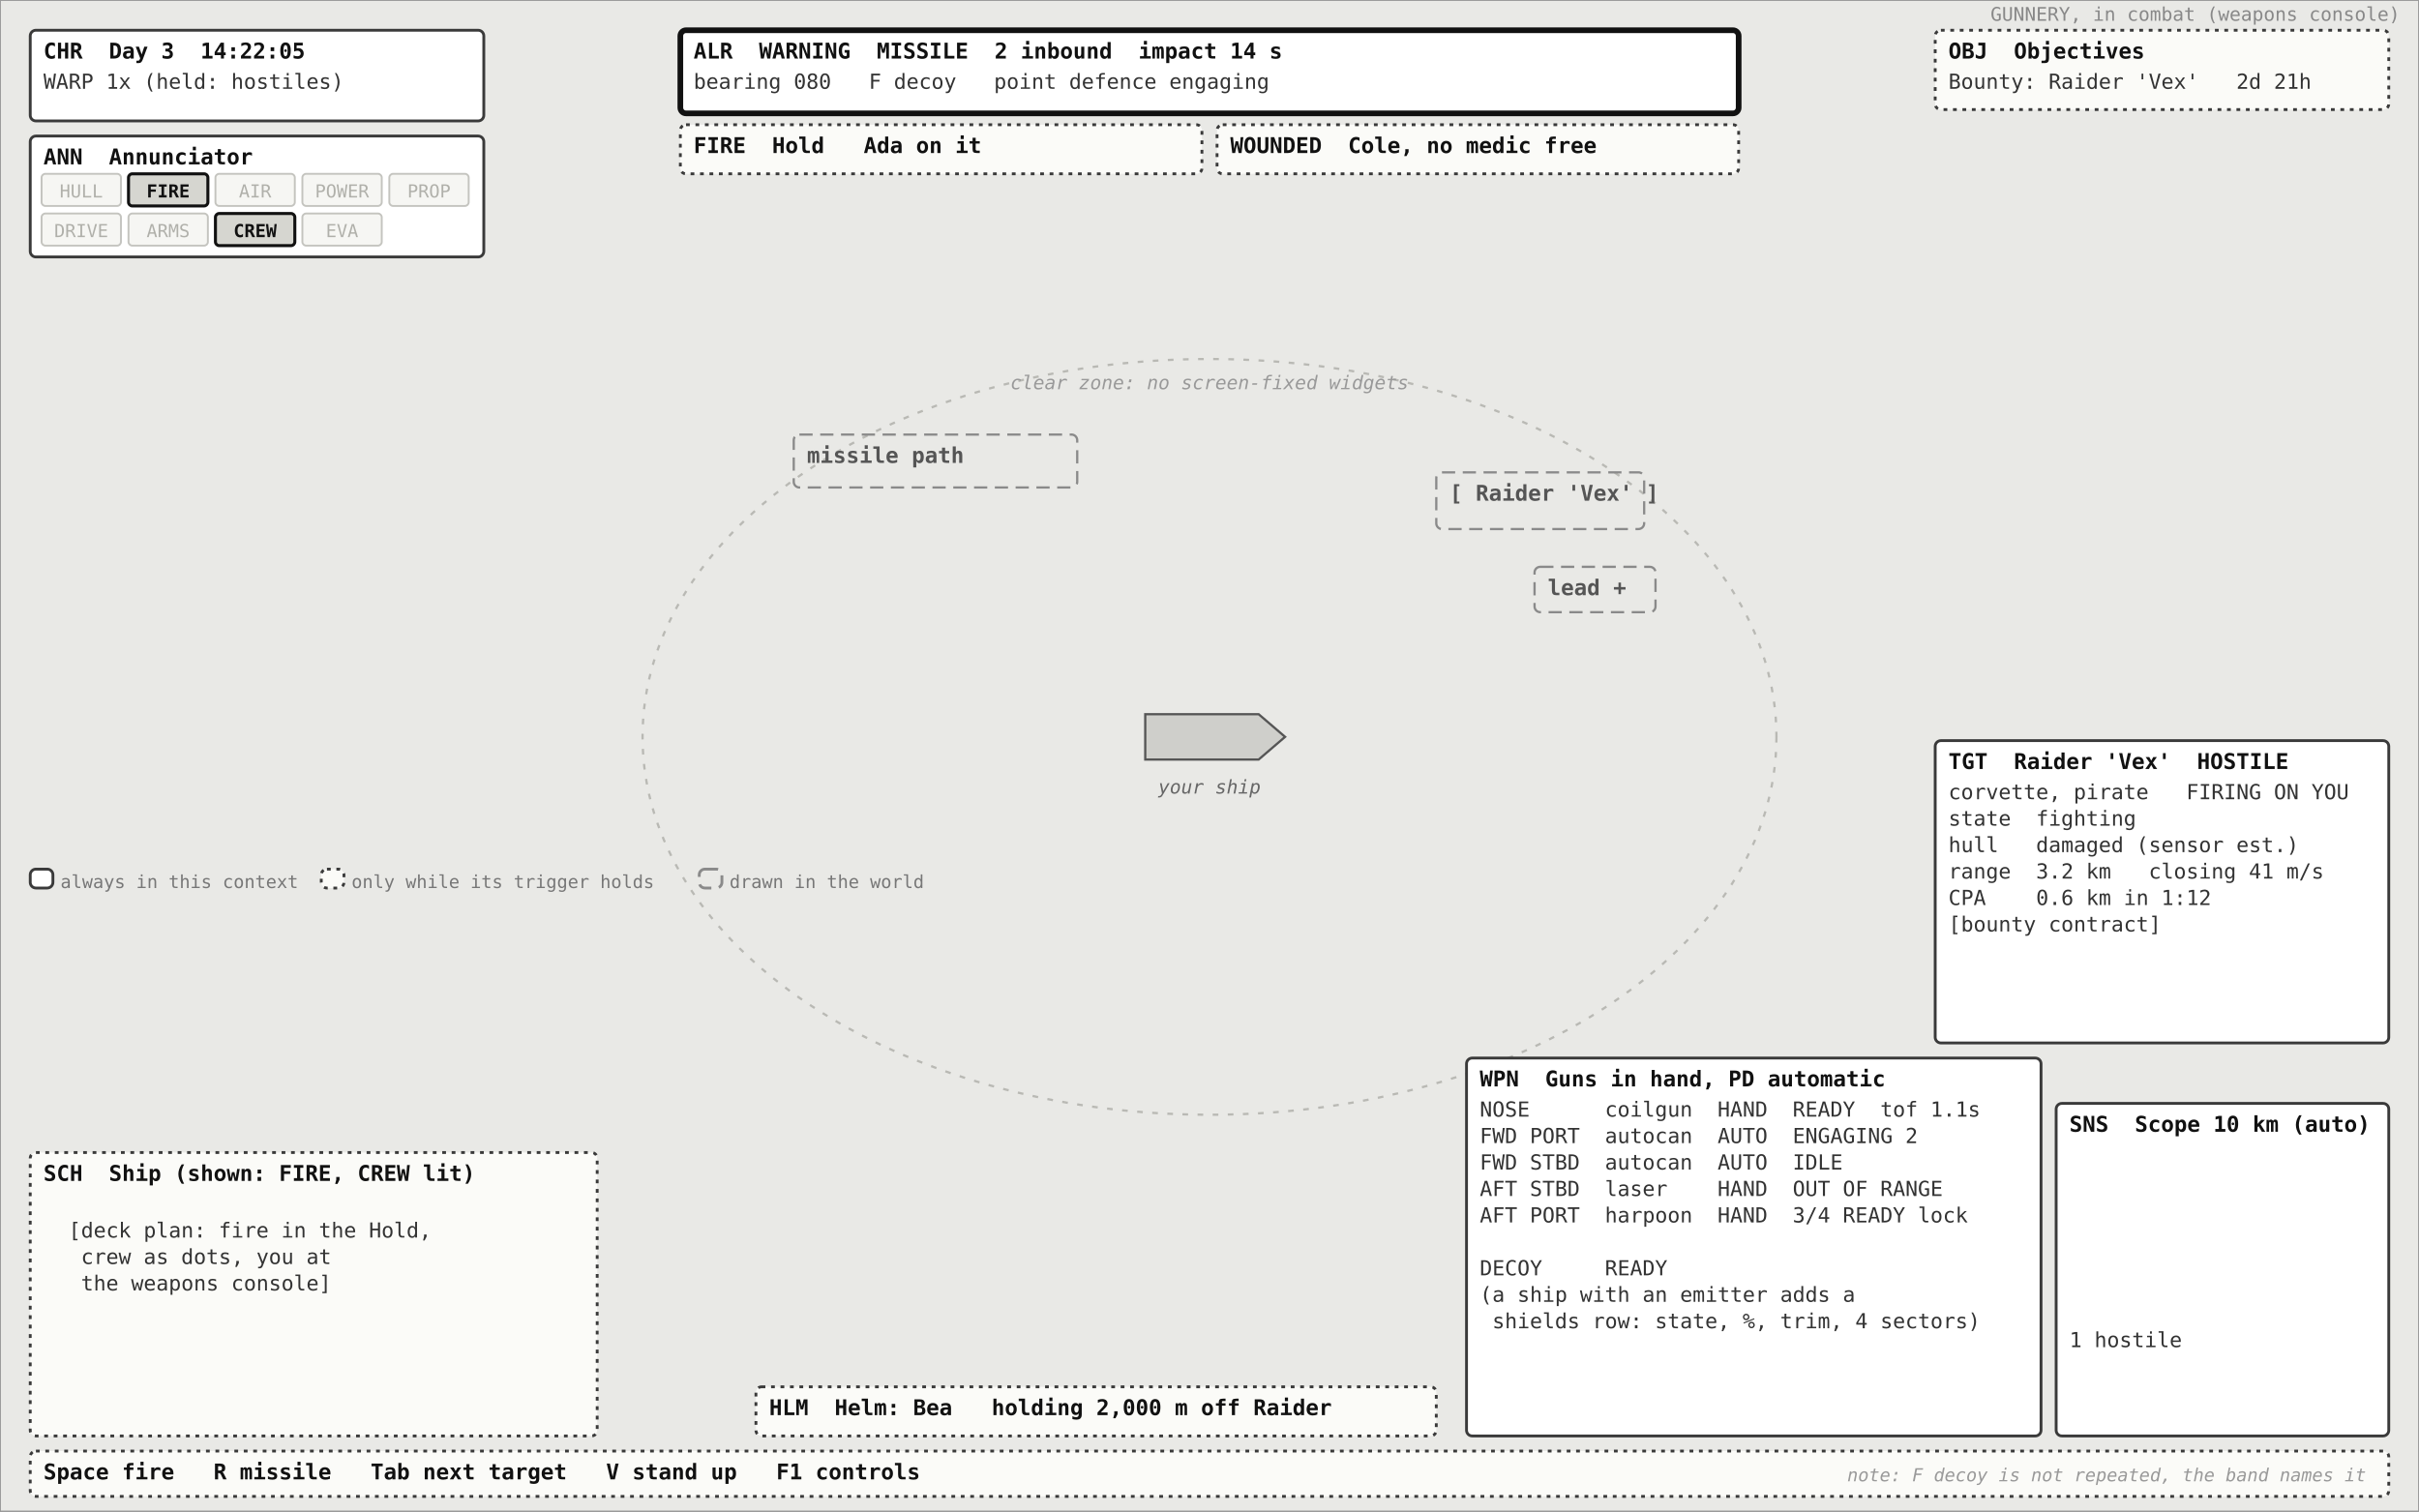
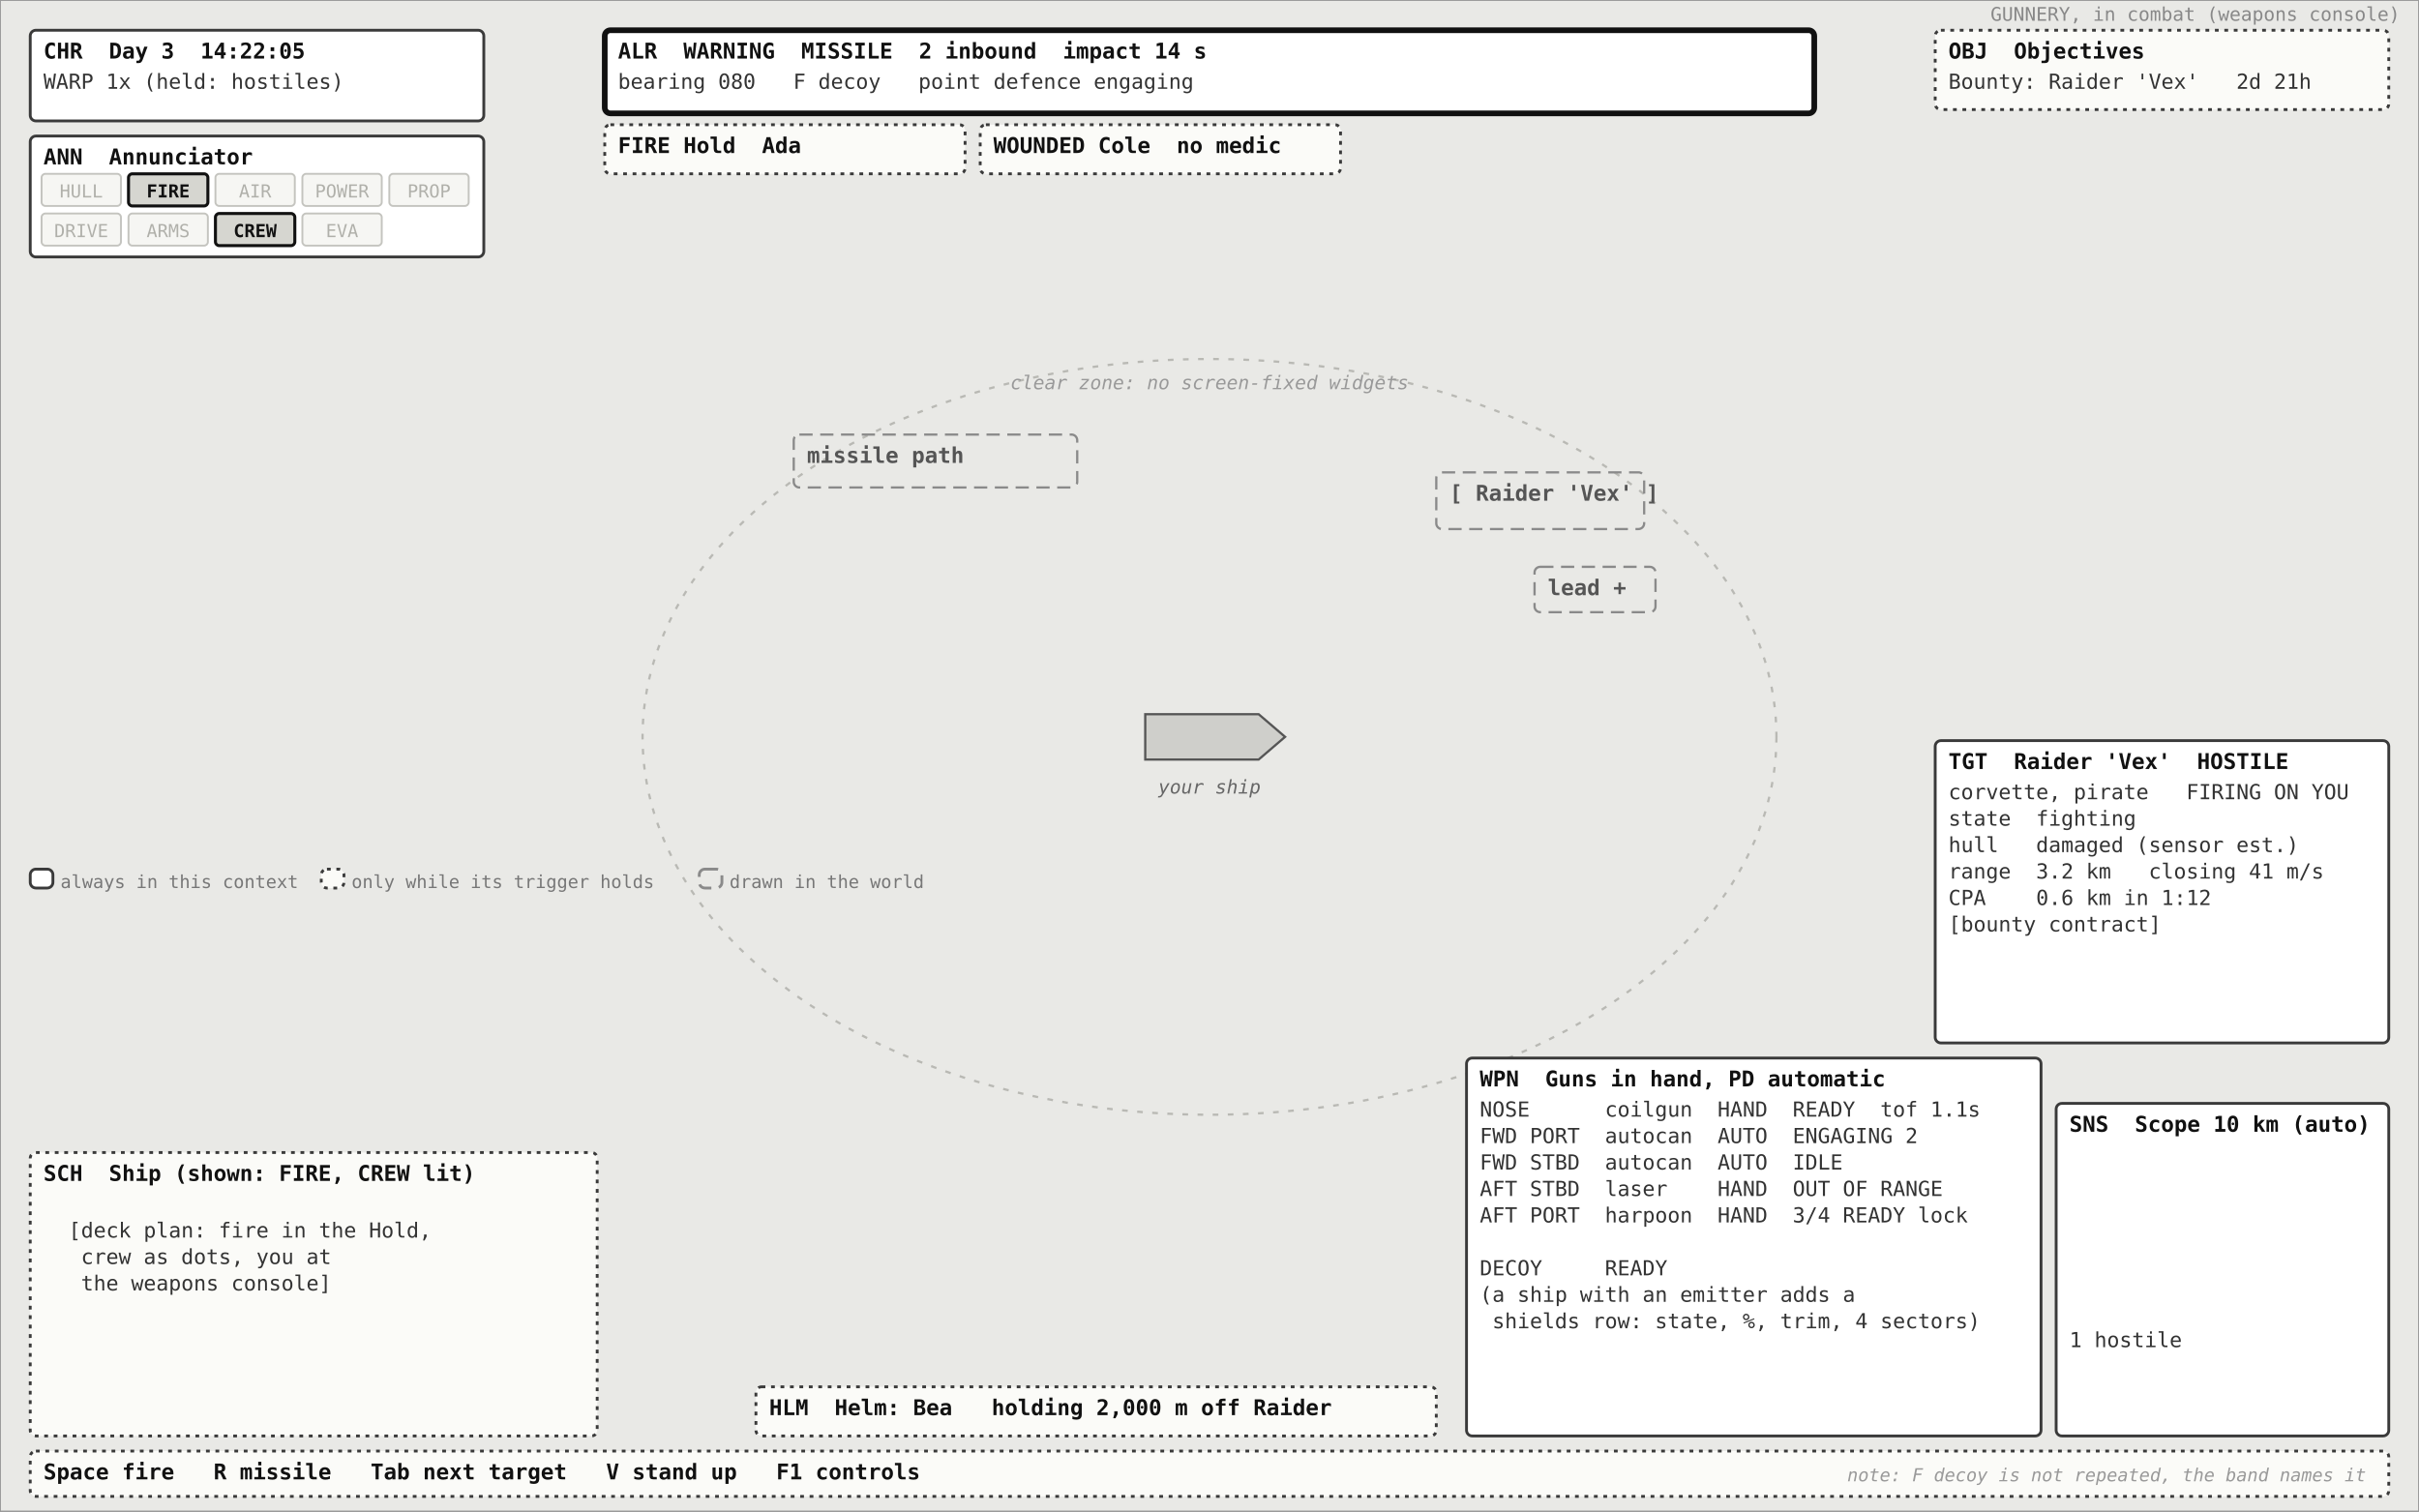
<svg xmlns="http://www.w3.org/2000/svg" width="1280" height="800" viewBox="0 0 1280 800" role="img" aria-label="At the weapons console in a fight">
  <rect x="0" y="0" width="1280" height="800" rx="0" fill="#e9e9e6" stroke="#9a9a9a" stroke-width="1" />
  <text x="1270" y="11" font-family="DejaVu Sans Mono, Menlo, Consolas, monospace" font-size="10" font-weight="normal" font-style="normal" fill="#888" text-anchor="end" xml:space="preserve" style="white-space:pre">GUNNERY, in combat (weapons console)</text>
  <ellipse cx="640.0" cy="390.0" rx="300" ry="200" fill="none" stroke="#b9b9b4" stroke-width="1.2" stroke-dasharray="3 5" />
  <text x="640.0" y="206.0" font-family="DejaVu Sans Mono, Menlo, Consolas, monospace" font-size="10" font-weight="normal" font-style="italic" fill="#999" text-anchor="middle" xml:space="preserve" style="white-space:pre">clear zone: no screen-fixed widgets</text>
  <polygon points="606,378 666,378 680,390 666,402 606,402" fill="#cfcfcb" stroke="#555" stroke-width="1.2" />
  <text x="640" y="420" font-family="DejaVu Sans Mono, Menlo, Consolas, monospace" font-size="10" font-weight="normal" font-style="italic" fill="#666" text-anchor="middle" xml:space="preserve" style="white-space:pre">your ship</text>
  <rect x="16" y="16" width="240" height="48" rx="3" fill="#ffffff" stroke="#3a3a3a" stroke-width="1.5" />
  <text x="23" y="31" font-family="DejaVu Sans Mono, Menlo, Consolas, monospace" font-size="11.5" font-weight="bold" font-style="normal" fill="#111" text-anchor="start" xml:space="preserve" style="white-space:pre">CHR  Day 3  14:22:05</text>
  <text x="23" y="47" font-family="DejaVu Sans Mono, Menlo, Consolas, monospace" font-size="11" font-weight="normal" font-style="normal" fill="#333" text-anchor="start" xml:space="preserve" style="white-space:pre">WARP 1x (held: hostiles)</text>
-   <rect x="360" y="16" width="560" height="44" rx="3" fill="#ffffff" stroke="#111" stroke-width="3" />
-   <text x="367" y="31" font-family="DejaVu Sans Mono, Menlo, Consolas, monospace" font-size="11.5" font-weight="bold" font-style="normal" fill="#111" text-anchor="start" xml:space="preserve" style="white-space:pre">ALR  WARNING  MISSILE  2 inbound  impact 14 s</text>
-   <text x="367" y="47" font-family="DejaVu Sans Mono, Menlo, Consolas, monospace" font-size="11" font-weight="normal" font-style="normal" fill="#333" text-anchor="start" xml:space="preserve" style="white-space:pre">bearing 080   F decoy   point defence engaging</text>
-   <rect x="360" y="66" width="276.0" height="26" rx="3" fill="#fbfbf8" stroke="#3a3a3a" stroke-width="1.5" stroke-dasharray="2 3" />
-   <text x="367" y="81" font-family="DejaVu Sans Mono, Menlo, Consolas, monospace" font-size="11.5" font-weight="bold" font-style="normal" fill="#111" text-anchor="start" xml:space="preserve" style="white-space:pre">FIRE  Hold   Ada on it</text>
-   <rect x="644.0" y="66" width="276.0" height="26" rx="3" fill="#fbfbf8" stroke="#3a3a3a" stroke-width="1.5" stroke-dasharray="2 3" />
-   <text x="651.0" y="81" font-family="DejaVu Sans Mono, Menlo, Consolas, monospace" font-size="11.5" font-weight="bold" font-style="normal" fill="#111" text-anchor="start" xml:space="preserve" style="white-space:pre">WOUNDED  Cole, no medic free</text>
+   <rect x="320" y="16" width="640" height="44" rx="3" fill="#ffffff" stroke="#111" stroke-width="3" />
+   <text x="327" y="31" font-family="DejaVu Sans Mono, Menlo, Consolas, monospace" font-size="11.5" font-weight="bold" font-style="normal" fill="#111" text-anchor="start" xml:space="preserve" style="white-space:pre">ALR  WARNING  MISSILE  2 inbound  impact 14 s</text>
+   <text x="327" y="47" font-family="DejaVu Sans Mono, Menlo, Consolas, monospace" font-size="11" font-weight="normal" font-style="normal" fill="#333" text-anchor="start" xml:space="preserve" style="white-space:pre">bearing 080   F decoy   point defence engaging</text>
+   <rect x="320.0" y="66" width="190.667" height="26" rx="3" fill="#fbfbf8" stroke="#3a3a3a" stroke-width="1.5" stroke-dasharray="2 3" />
+   <text x="327.0" y="81" font-family="DejaVu Sans Mono, Menlo, Consolas, monospace" font-size="11.5" font-weight="bold" font-style="normal" fill="#111" text-anchor="start" xml:space="preserve" style="white-space:pre">FIRE Hold  Ada</text>
+   <rect x="518.667" y="66" width="190.667" height="26" rx="3" fill="#fbfbf8" stroke="#3a3a3a" stroke-width="1.5" stroke-dasharray="2 3" />
+   <text x="525.667" y="81" font-family="DejaVu Sans Mono, Menlo, Consolas, monospace" font-size="11.5" font-weight="bold" font-style="normal" fill="#111" text-anchor="start" xml:space="preserve" style="white-space:pre">WOUNDED Cole  no medic</text>
  <rect x="16" y="72" width="240" height="64" rx="3" fill="#ffffff" stroke="#3a3a3a" stroke-width="1.5" />
  <text x="23" y="87" font-family="DejaVu Sans Mono, Menlo, Consolas, monospace" font-size="11.5" font-weight="bold" font-style="normal" fill="#111" text-anchor="start" xml:space="preserve" style="white-space:pre">ANN  Annunciator</text>
  <rect x="22" y="92" width="42" height="17" rx="2" fill="#f6f6f3" stroke="#c4c4bf" stroke-width="1" />
  <text x="43" y="104.5" font-family="DejaVu Sans Mono, Menlo, Consolas, monospace" font-size="9.5" font-weight="normal" font-style="normal" fill="#b0b0aa" text-anchor="middle" xml:space="preserve" style="white-space:pre">HULL</text>
  <rect x="68" y="92" width="42" height="17" rx="2" fill="#d6d6d0" stroke="#111" stroke-width="1.6" />
  <text x="89" y="104.5" font-family="DejaVu Sans Mono, Menlo, Consolas, monospace" font-size="9.5" font-weight="bold" font-style="normal" fill="#111" text-anchor="middle" xml:space="preserve" style="white-space:pre">FIRE</text>
  <rect x="114" y="92" width="42" height="17" rx="2" fill="#f6f6f3" stroke="#c4c4bf" stroke-width="1" />
  <text x="135" y="104.5" font-family="DejaVu Sans Mono, Menlo, Consolas, monospace" font-size="9.5" font-weight="normal" font-style="normal" fill="#b0b0aa" text-anchor="middle" xml:space="preserve" style="white-space:pre">AIR</text>
  <rect x="160" y="92" width="42" height="17" rx="2" fill="#f6f6f3" stroke="#c4c4bf" stroke-width="1" />
  <text x="181" y="104.5" font-family="DejaVu Sans Mono, Menlo, Consolas, monospace" font-size="9.5" font-weight="normal" font-style="normal" fill="#b0b0aa" text-anchor="middle" xml:space="preserve" style="white-space:pre">POWER</text>
  <rect x="206" y="92" width="42" height="17" rx="2" fill="#f6f6f3" stroke="#c4c4bf" stroke-width="1" />
  <text x="227" y="104.5" font-family="DejaVu Sans Mono, Menlo, Consolas, monospace" font-size="9.5" font-weight="normal" font-style="normal" fill="#b0b0aa" text-anchor="middle" xml:space="preserve" style="white-space:pre">PROP</text>
  <rect x="22" y="113" width="42" height="17" rx="2" fill="#f6f6f3" stroke="#c4c4bf" stroke-width="1" />
  <text x="43" y="125.5" font-family="DejaVu Sans Mono, Menlo, Consolas, monospace" font-size="9.5" font-weight="normal" font-style="normal" fill="#b0b0aa" text-anchor="middle" xml:space="preserve" style="white-space:pre">DRIVE</text>
  <rect x="68" y="113" width="42" height="17" rx="2" fill="#f6f6f3" stroke="#c4c4bf" stroke-width="1" />
  <text x="89" y="125.5" font-family="DejaVu Sans Mono, Menlo, Consolas, monospace" font-size="9.5" font-weight="normal" font-style="normal" fill="#b0b0aa" text-anchor="middle" xml:space="preserve" style="white-space:pre">ARMS</text>
  <rect x="114" y="113" width="42" height="17" rx="2" fill="#d6d6d0" stroke="#111" stroke-width="1.6" />
  <text x="135" y="125.5" font-family="DejaVu Sans Mono, Menlo, Consolas, monospace" font-size="9.5" font-weight="bold" font-style="normal" fill="#111" text-anchor="middle" xml:space="preserve" style="white-space:pre">CREW</text>
  <rect x="160" y="113" width="42" height="17" rx="2" fill="#f6f6f3" stroke="#c4c4bf" stroke-width="1" />
  <text x="181" y="125.5" font-family="DejaVu Sans Mono, Menlo, Consolas, monospace" font-size="9.5" font-weight="normal" font-style="normal" fill="#b0b0aa" text-anchor="middle" xml:space="preserve" style="white-space:pre">EVA</text>
  <rect x="16" y="610" width="300" height="150" rx="3" fill="#fbfbf8" stroke="#3a3a3a" stroke-width="1.5" stroke-dasharray="2 3" />
  <text x="23" y="625" font-family="DejaVu Sans Mono, Menlo, Consolas, monospace" font-size="11.5" font-weight="bold" font-style="normal" fill="#111" text-anchor="start" xml:space="preserve" style="white-space:pre">SCH  Ship (shown: FIRE, CREW lit)</text>
  <text x="23" y="641" font-family="DejaVu Sans Mono, Menlo, Consolas, monospace" font-size="11" font-weight="normal" font-style="normal" fill="#333" text-anchor="start" xml:space="preserve" style="white-space:pre" />
  <text x="23" y="655" font-family="DejaVu Sans Mono, Menlo, Consolas, monospace" font-size="11" font-weight="normal" font-style="normal" fill="#333" text-anchor="start" xml:space="preserve" style="white-space:pre">  [deck plan: fire in the Hold,</text>
  <text x="23" y="669" font-family="DejaVu Sans Mono, Menlo, Consolas, monospace" font-size="11" font-weight="normal" font-style="normal" fill="#333" text-anchor="start" xml:space="preserve" style="white-space:pre">   crew as dots, you at</text>
  <text x="23" y="683" font-family="DejaVu Sans Mono, Menlo, Consolas, monospace" font-size="11" font-weight="normal" font-style="normal" fill="#333" text-anchor="start" xml:space="preserve" style="white-space:pre">   the weapons console]</text>
  <rect x="1024" y="16" width="240" height="42" rx="3" fill="#fbfbf8" stroke="#3a3a3a" stroke-width="1.5" stroke-dasharray="2 3" />
  <text x="1031" y="31" font-family="DejaVu Sans Mono, Menlo, Consolas, monospace" font-size="11.5" font-weight="bold" font-style="normal" fill="#111" text-anchor="start" xml:space="preserve" style="white-space:pre">OBJ  Objectives</text>
  <text x="1031" y="47" font-family="DejaVu Sans Mono, Menlo, Consolas, monospace" font-size="11" font-weight="normal" font-style="normal" fill="#333" text-anchor="start" xml:space="preserve" style="white-space:pre">Bounty: Raider 'Vex'   2d 21h</text>
  <rect x="1024" y="392" width="240" height="160" rx="3" fill="#ffffff" stroke="#3a3a3a" stroke-width="1.5" />
  <text x="1031" y="407" font-family="DejaVu Sans Mono, Menlo, Consolas, monospace" font-size="11.5" font-weight="bold" font-style="normal" fill="#111" text-anchor="start" xml:space="preserve" style="white-space:pre">TGT  Raider 'Vex'  HOSTILE</text>
  <text x="1031" y="423" font-family="DejaVu Sans Mono, Menlo, Consolas, monospace" font-size="11" font-weight="normal" font-style="normal" fill="#333" text-anchor="start" xml:space="preserve" style="white-space:pre">corvette, pirate   FIRING ON YOU</text>
  <text x="1031" y="437" font-family="DejaVu Sans Mono, Menlo, Consolas, monospace" font-size="11" font-weight="normal" font-style="normal" fill="#333" text-anchor="start" xml:space="preserve" style="white-space:pre">state  fighting</text>
  <text x="1031" y="451" font-family="DejaVu Sans Mono, Menlo, Consolas, monospace" font-size="11" font-weight="normal" font-style="normal" fill="#333" text-anchor="start" xml:space="preserve" style="white-space:pre">hull   damaged (sensor est.)</text>
  <text x="1031" y="465" font-family="DejaVu Sans Mono, Menlo, Consolas, monospace" font-size="11" font-weight="normal" font-style="normal" fill="#333" text-anchor="start" xml:space="preserve" style="white-space:pre">range  3.2 km   closing 41 m/s</text>
  <text x="1031" y="479" font-family="DejaVu Sans Mono, Menlo, Consolas, monospace" font-size="11" font-weight="normal" font-style="normal" fill="#333" text-anchor="start" xml:space="preserve" style="white-space:pre">CPA    0.6 km in 1:12</text>
  <text x="1031" y="493" font-family="DejaVu Sans Mono, Menlo, Consolas, monospace" font-size="11" font-weight="normal" font-style="normal" fill="#333" text-anchor="start" xml:space="preserve" style="white-space:pre">[bounty contract]</text>
  <rect x="776" y="560" width="304" height="200" rx="3" fill="#ffffff" stroke="#3a3a3a" stroke-width="1.5" />
  <text x="783" y="575" font-family="DejaVu Sans Mono, Menlo, Consolas, monospace" font-size="11.5" font-weight="bold" font-style="normal" fill="#111" text-anchor="start" xml:space="preserve" style="white-space:pre">WPN  Guns in hand, PD automatic</text>
  <text x="783" y="591" font-family="DejaVu Sans Mono, Menlo, Consolas, monospace" font-size="11" font-weight="normal" font-style="normal" fill="#333" text-anchor="start" xml:space="preserve" style="white-space:pre">NOSE      coilgun  HAND  READY  tof 1.1s</text>
  <text x="783" y="605" font-family="DejaVu Sans Mono, Menlo, Consolas, monospace" font-size="11" font-weight="normal" font-style="normal" fill="#333" text-anchor="start" xml:space="preserve" style="white-space:pre">FWD PORT  autocan  AUTO  ENGAGING 2</text>
  <text x="783" y="619" font-family="DejaVu Sans Mono, Menlo, Consolas, monospace" font-size="11" font-weight="normal" font-style="normal" fill="#333" text-anchor="start" xml:space="preserve" style="white-space:pre">FWD STBD  autocan  AUTO  IDLE</text>
  <text x="783" y="633" font-family="DejaVu Sans Mono, Menlo, Consolas, monospace" font-size="11" font-weight="normal" font-style="normal" fill="#333" text-anchor="start" xml:space="preserve" style="white-space:pre">AFT STBD  laser    HAND  OUT OF RANGE</text>
  <text x="783" y="647" font-family="DejaVu Sans Mono, Menlo, Consolas, monospace" font-size="11" font-weight="normal" font-style="normal" fill="#333" text-anchor="start" xml:space="preserve" style="white-space:pre">AFT PORT  harpoon  HAND  3/4 READY lock</text>
  <text x="783" y="661" font-family="DejaVu Sans Mono, Menlo, Consolas, monospace" font-size="11" font-weight="normal" font-style="normal" fill="#333" text-anchor="start" xml:space="preserve" style="white-space:pre" />
  <text x="783" y="675" font-family="DejaVu Sans Mono, Menlo, Consolas, monospace" font-size="11" font-weight="normal" font-style="normal" fill="#333" text-anchor="start" xml:space="preserve" style="white-space:pre">DECOY     READY</text>
  <text x="783" y="689" font-family="DejaVu Sans Mono, Menlo, Consolas, monospace" font-size="11" font-weight="normal" font-style="normal" fill="#333" text-anchor="start" xml:space="preserve" style="white-space:pre">(a ship with an emitter adds a</text>
  <text x="783" y="703" font-family="DejaVu Sans Mono, Menlo, Consolas, monospace" font-size="11" font-weight="normal" font-style="normal" fill="#333" text-anchor="start" xml:space="preserve" style="white-space:pre"> shields row: state, %, trim, 4 sectors)</text>
  <rect x="1088" y="584" width="176" height="176" rx="3" fill="#ffffff" stroke="#3a3a3a" stroke-width="1.5" />
  <text x="1095" y="599" font-family="DejaVu Sans Mono, Menlo, Consolas, monospace" font-size="11.5" font-weight="bold" font-style="normal" fill="#111" text-anchor="start" xml:space="preserve" style="white-space:pre">SNS  Scope 10 km (auto)</text>
  <text x="1095" y="615" font-family="DejaVu Sans Mono, Menlo, Consolas, monospace" font-size="11" font-weight="normal" font-style="normal" fill="#333" text-anchor="start" xml:space="preserve" style="white-space:pre" />
  <text x="1095" y="629" font-family="DejaVu Sans Mono, Menlo, Consolas, monospace" font-size="11" font-weight="normal" font-style="normal" fill="#333" text-anchor="start" xml:space="preserve" style="white-space:pre" />
  <text x="1095" y="643" font-family="DejaVu Sans Mono, Menlo, Consolas, monospace" font-size="11" font-weight="normal" font-style="normal" fill="#333" text-anchor="start" xml:space="preserve" style="white-space:pre" />
  <text x="1095" y="657" font-family="DejaVu Sans Mono, Menlo, Consolas, monospace" font-size="11" font-weight="normal" font-style="normal" fill="#333" text-anchor="start" xml:space="preserve" style="white-space:pre" />
  <text x="1095" y="671" font-family="DejaVu Sans Mono, Menlo, Consolas, monospace" font-size="11" font-weight="normal" font-style="normal" fill="#333" text-anchor="start" xml:space="preserve" style="white-space:pre" />
  <text x="1095" y="685" font-family="DejaVu Sans Mono, Menlo, Consolas, monospace" font-size="11" font-weight="normal" font-style="normal" fill="#333" text-anchor="start" xml:space="preserve" style="white-space:pre" />
  <text x="1095" y="699" font-family="DejaVu Sans Mono, Menlo, Consolas, monospace" font-size="11" font-weight="normal" font-style="normal" fill="#333" text-anchor="start" xml:space="preserve" style="white-space:pre" />
  <text x="1095" y="713" font-family="DejaVu Sans Mono, Menlo, Consolas, monospace" font-size="11" font-weight="normal" font-style="normal" fill="#333" text-anchor="start" xml:space="preserve" style="white-space:pre">1 hostile</text>
  <rect x="400" y="734" width="360" height="26" rx="3" fill="#fbfbf8" stroke="#3a3a3a" stroke-width="1.5" stroke-dasharray="2 3" />
  <text x="407" y="749" font-family="DejaVu Sans Mono, Menlo, Consolas, monospace" font-size="11.5" font-weight="bold" font-style="normal" fill="#111" text-anchor="start" xml:space="preserve" style="white-space:pre">HLM  Helm: Bea   holding 2,000 m off Raider</text>
  <rect x="760" y="250" width="110" height="30" rx="3" fill="none" stroke="#8a8a8a" stroke-width="1.2" stroke-dasharray="7 4" />
  <text x="767" y="265" font-family="DejaVu Sans Mono, Menlo, Consolas, monospace" font-size="11.5" font-weight="bold" font-style="normal" fill="#555" text-anchor="start" xml:space="preserve" style="white-space:pre">[ Raider 'Vex' ]</text>
  <rect x="812" y="300" width="64" height="24" rx="3" fill="none" stroke="#8a8a8a" stroke-width="1.2" stroke-dasharray="7 4" />
  <text x="819" y="315" font-family="DejaVu Sans Mono, Menlo, Consolas, monospace" font-size="11.5" font-weight="bold" font-style="normal" fill="#555" text-anchor="start" xml:space="preserve" style="white-space:pre">lead +</text>
  <rect x="420" y="230" width="150" height="28" rx="3" fill="none" stroke="#8a8a8a" stroke-width="1.2" stroke-dasharray="7 4" />
  <text x="427" y="245" font-family="DejaVu Sans Mono, Menlo, Consolas, monospace" font-size="11.5" font-weight="bold" font-style="normal" fill="#555" text-anchor="start" xml:space="preserve" style="white-space:pre">missile path</text>
  <rect x="16" y="768" width="1248" height="24" rx="3" fill="#fbfbf8" stroke="#3a3a3a" stroke-width="1.5" stroke-dasharray="2 3" />
  <text x="23" y="783" font-family="DejaVu Sans Mono, Menlo, Consolas, monospace" font-size="11.5" font-weight="bold" font-style="normal" fill="#111" text-anchor="start" xml:space="preserve" style="white-space:pre">Space fire   R missile   Tab next target   V stand up   F1 controls</text>
  <text x="1252" y="784" font-family="DejaVu Sans Mono, Menlo, Consolas, monospace" font-size="9.5" font-weight="normal" font-style="italic" fill="#999" text-anchor="end" xml:space="preserve" style="white-space:pre">note: F decoy is not repeated, the band names it</text>
  <rect x="16" y="460" width="12" height="10" rx="3" fill="#fff" stroke="#3a3a3a" stroke-width="1.5" />
  <text x="32" y="470" font-family="DejaVu Sans Mono, Menlo, Consolas, monospace" font-size="9.5" font-weight="normal" font-style="normal" fill="#777" text-anchor="start" xml:space="preserve" style="white-space:pre">always in this context</text>
  <rect x="170" y="460" width="12" height="10" rx="3" fill="#fbfbf8" stroke="#3a3a3a" stroke-width="1.5" stroke-dasharray="2 3" />
  <text x="186" y="470" font-family="DejaVu Sans Mono, Menlo, Consolas, monospace" font-size="9.5" font-weight="normal" font-style="normal" fill="#777" text-anchor="start" xml:space="preserve" style="white-space:pre">only while its trigger holds</text>
  <rect x="370" y="460" width="12" height="10" rx="3" fill="none" stroke="#8a8a8a" stroke-width="1.5" stroke-dasharray="7 4" />
  <text x="386" y="470" font-family="DejaVu Sans Mono, Menlo, Consolas, monospace" font-size="9.5" font-weight="normal" font-style="normal" fill="#777" text-anchor="start" xml:space="preserve" style="white-space:pre">drawn in the world</text>
</svg>
